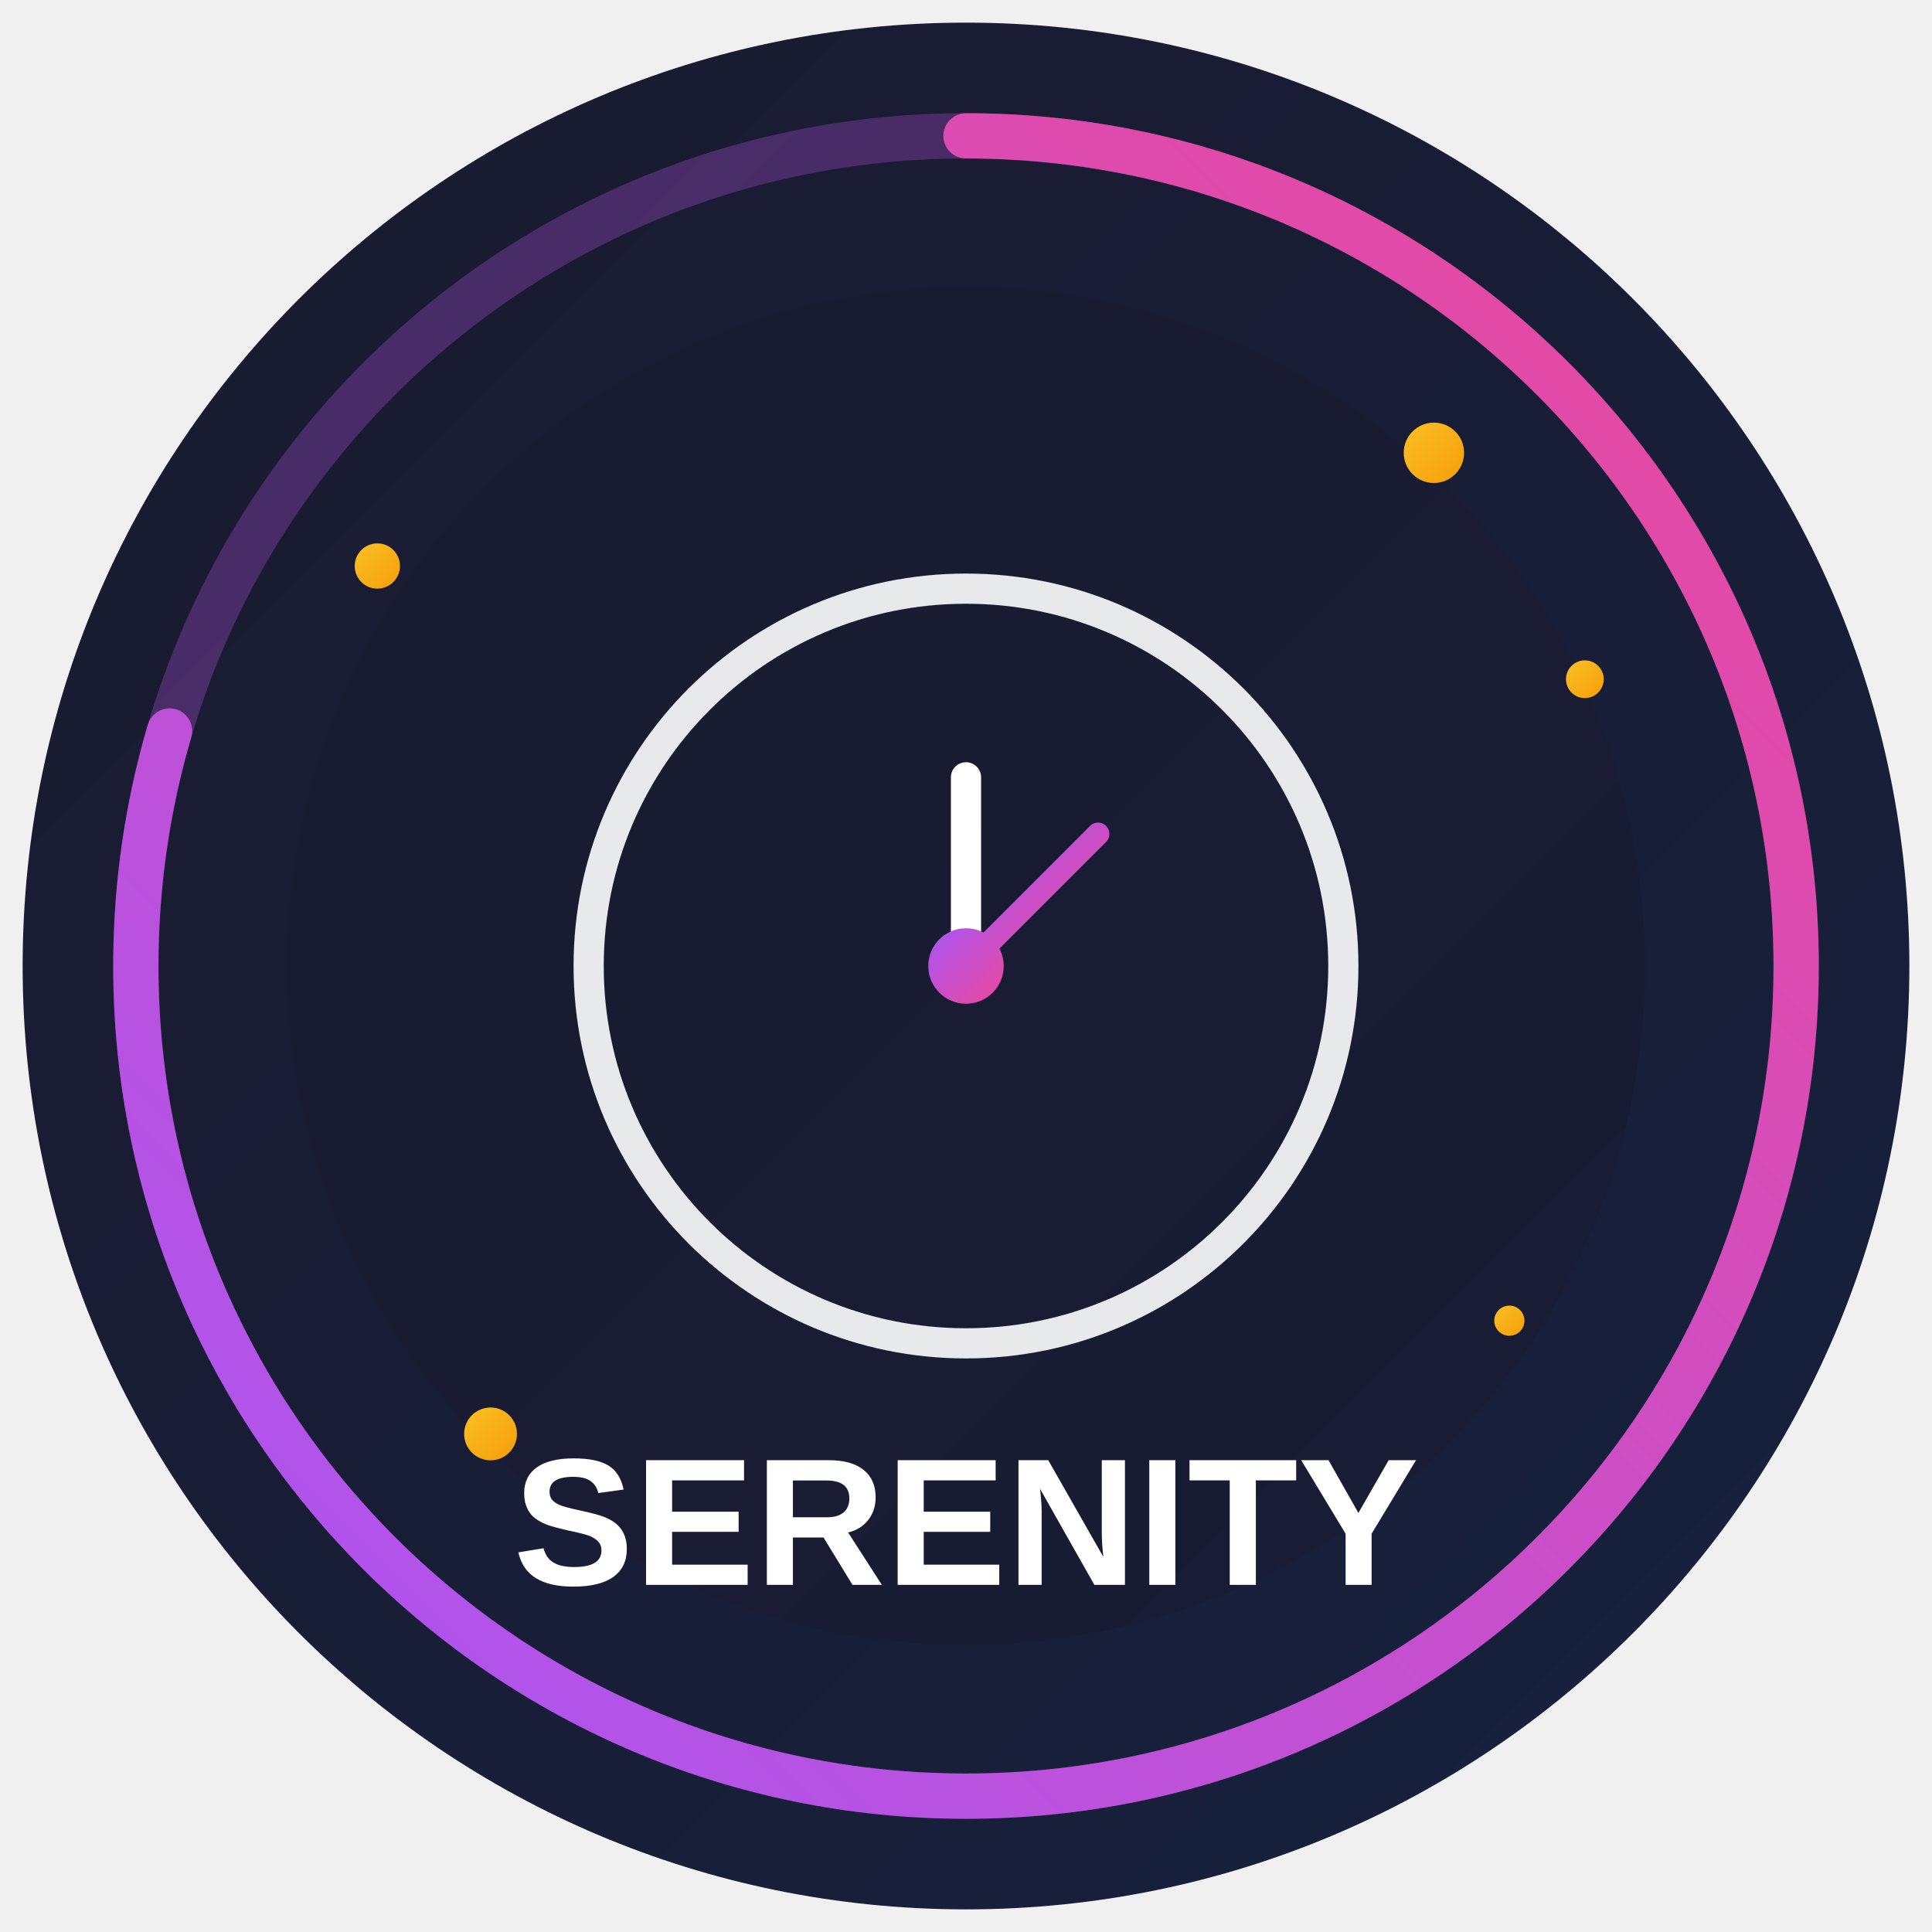
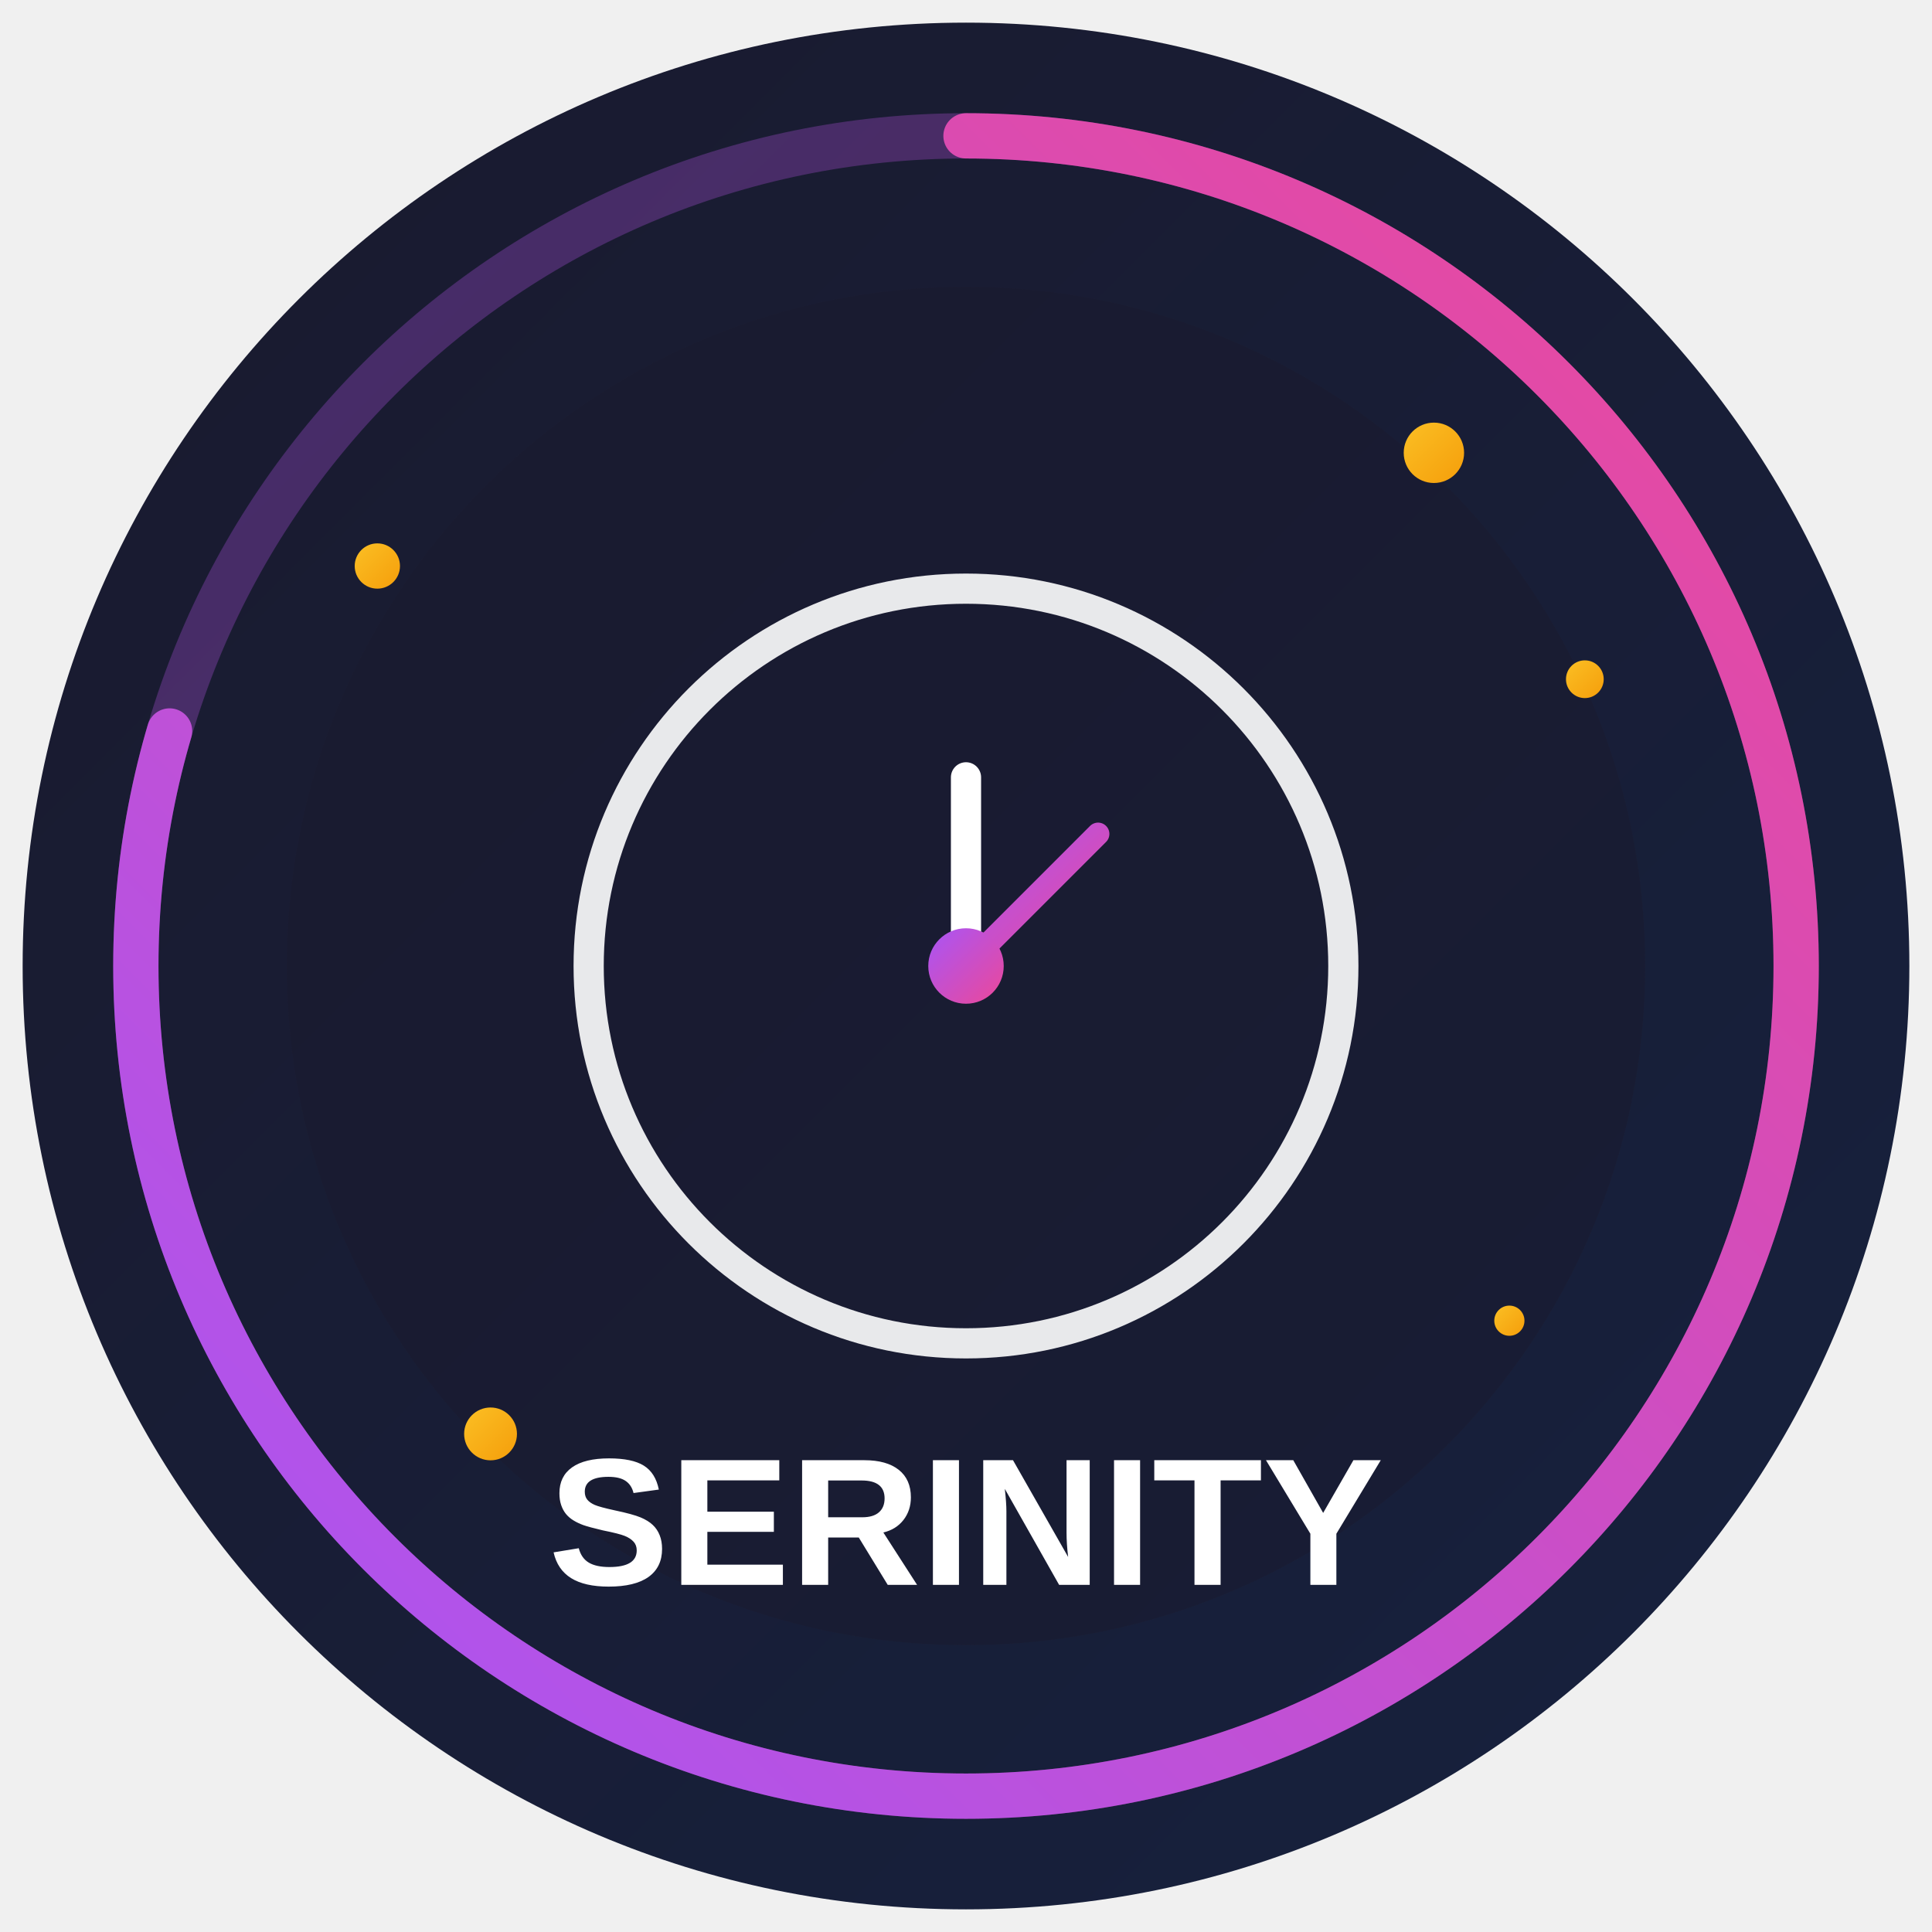
<svg xmlns="http://www.w3.org/2000/svg" viewBox="0 0 512 512">
  <defs>
    <linearGradient id="bgGrad" x1="0%" y1="0%" x2="100%" y2="100%">
      <stop offset="0%" style="stop-color:#1a1a2e" />
      <stop offset="100%" style="stop-color:#16213e" />
    </linearGradient>
    <linearGradient id="timerGrad" x1="0%" y1="0%" x2="100%" y2="100%">
      <stop offset="0%" style="stop-color:#a855f7" />
      <stop offset="100%" style="stop-color:#ec4899" />
    </linearGradient>
    <linearGradient id="starGrad" x1="0%" y1="0%" x2="100%" y2="100%">
      <stop offset="0%" style="stop-color:#fbbf24" />
      <stop offset="100%" style="stop-color:#f59e0b" />
    </linearGradient>
  </defs>
  <circle cx="256" cy="256" r="250" fill="url(#bgGrad)" />
  <circle cx="256" cy="256" r="220" fill="none" stroke="url(#timerGrad)" stroke-width="12" opacity="0.3" />
  <circle cx="256" cy="256" r="220" fill="none" stroke="url(#timerGrad)" stroke-width="12" stroke-dasharray="1100 1382" stroke-linecap="round" transform="rotate(-90 256 256)" />
  <circle cx="256" cy="256" r="180" fill="#1a1a2e" opacity="0.5" />
  <g fill="url(#starGrad)">
    <circle cx="380" cy="120" r="8" />
    <circle cx="420" cy="180" r="5" />
    <circle cx="100" cy="150" r="6" />
    <circle cx="130" cy="380" r="7" />
    <circle cx="400" cy="350" r="4" />
  </g>
  <g transform="translate(256, 256)">
    <circle cx="0" cy="0" r="100" fill="none" stroke="white" stroke-width="8" opacity="0.9" />
    <line x1="0" y1="0" x2="0" y2="-50" stroke="white" stroke-width="8" stroke-linecap="round" />
    <line x1="0" y1="0" x2="35" y2="-35" stroke="url(#timerGrad)" stroke-width="6" stroke-linecap="round" />
    <circle cx="0" cy="0" r="10" fill="url(#timerGrad)" />
  </g>
  <text x="256" y="420" text-anchor="middle" font-family="Arial, sans-serif" font-size="48" font-weight="bold" fill="white">
-     SERENITY
+     SERINITY
  </text>
</svg>
